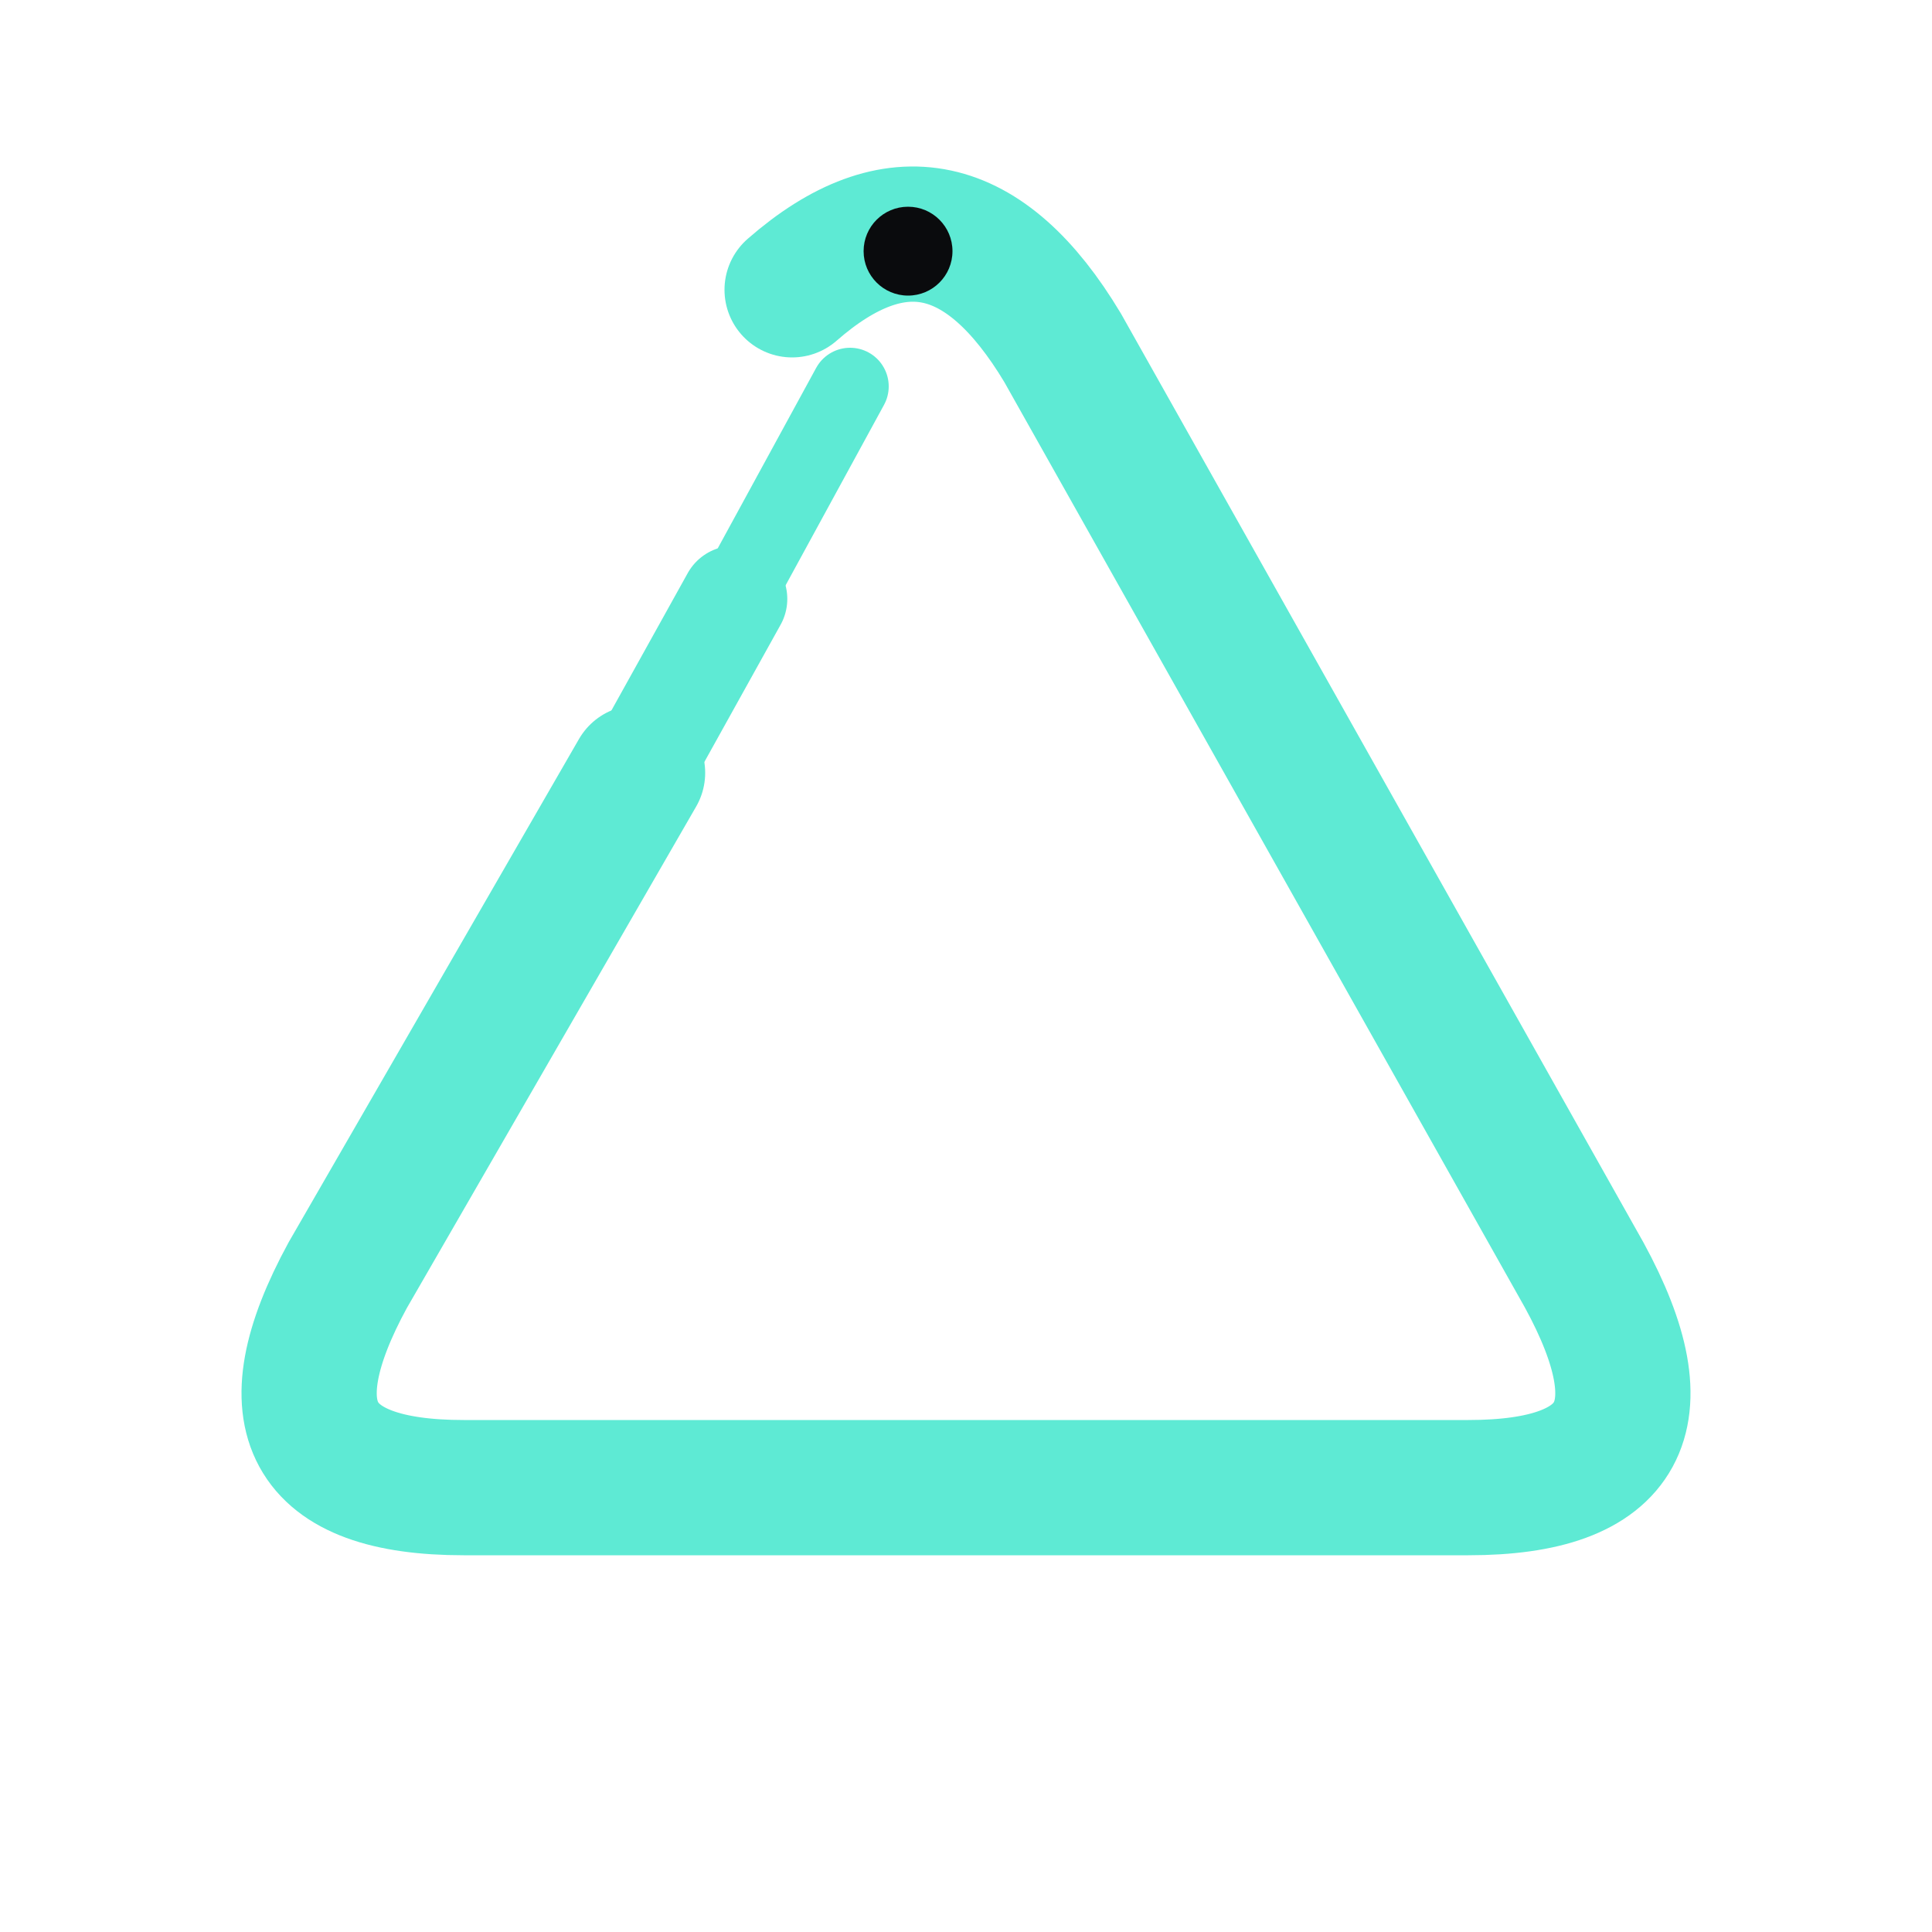
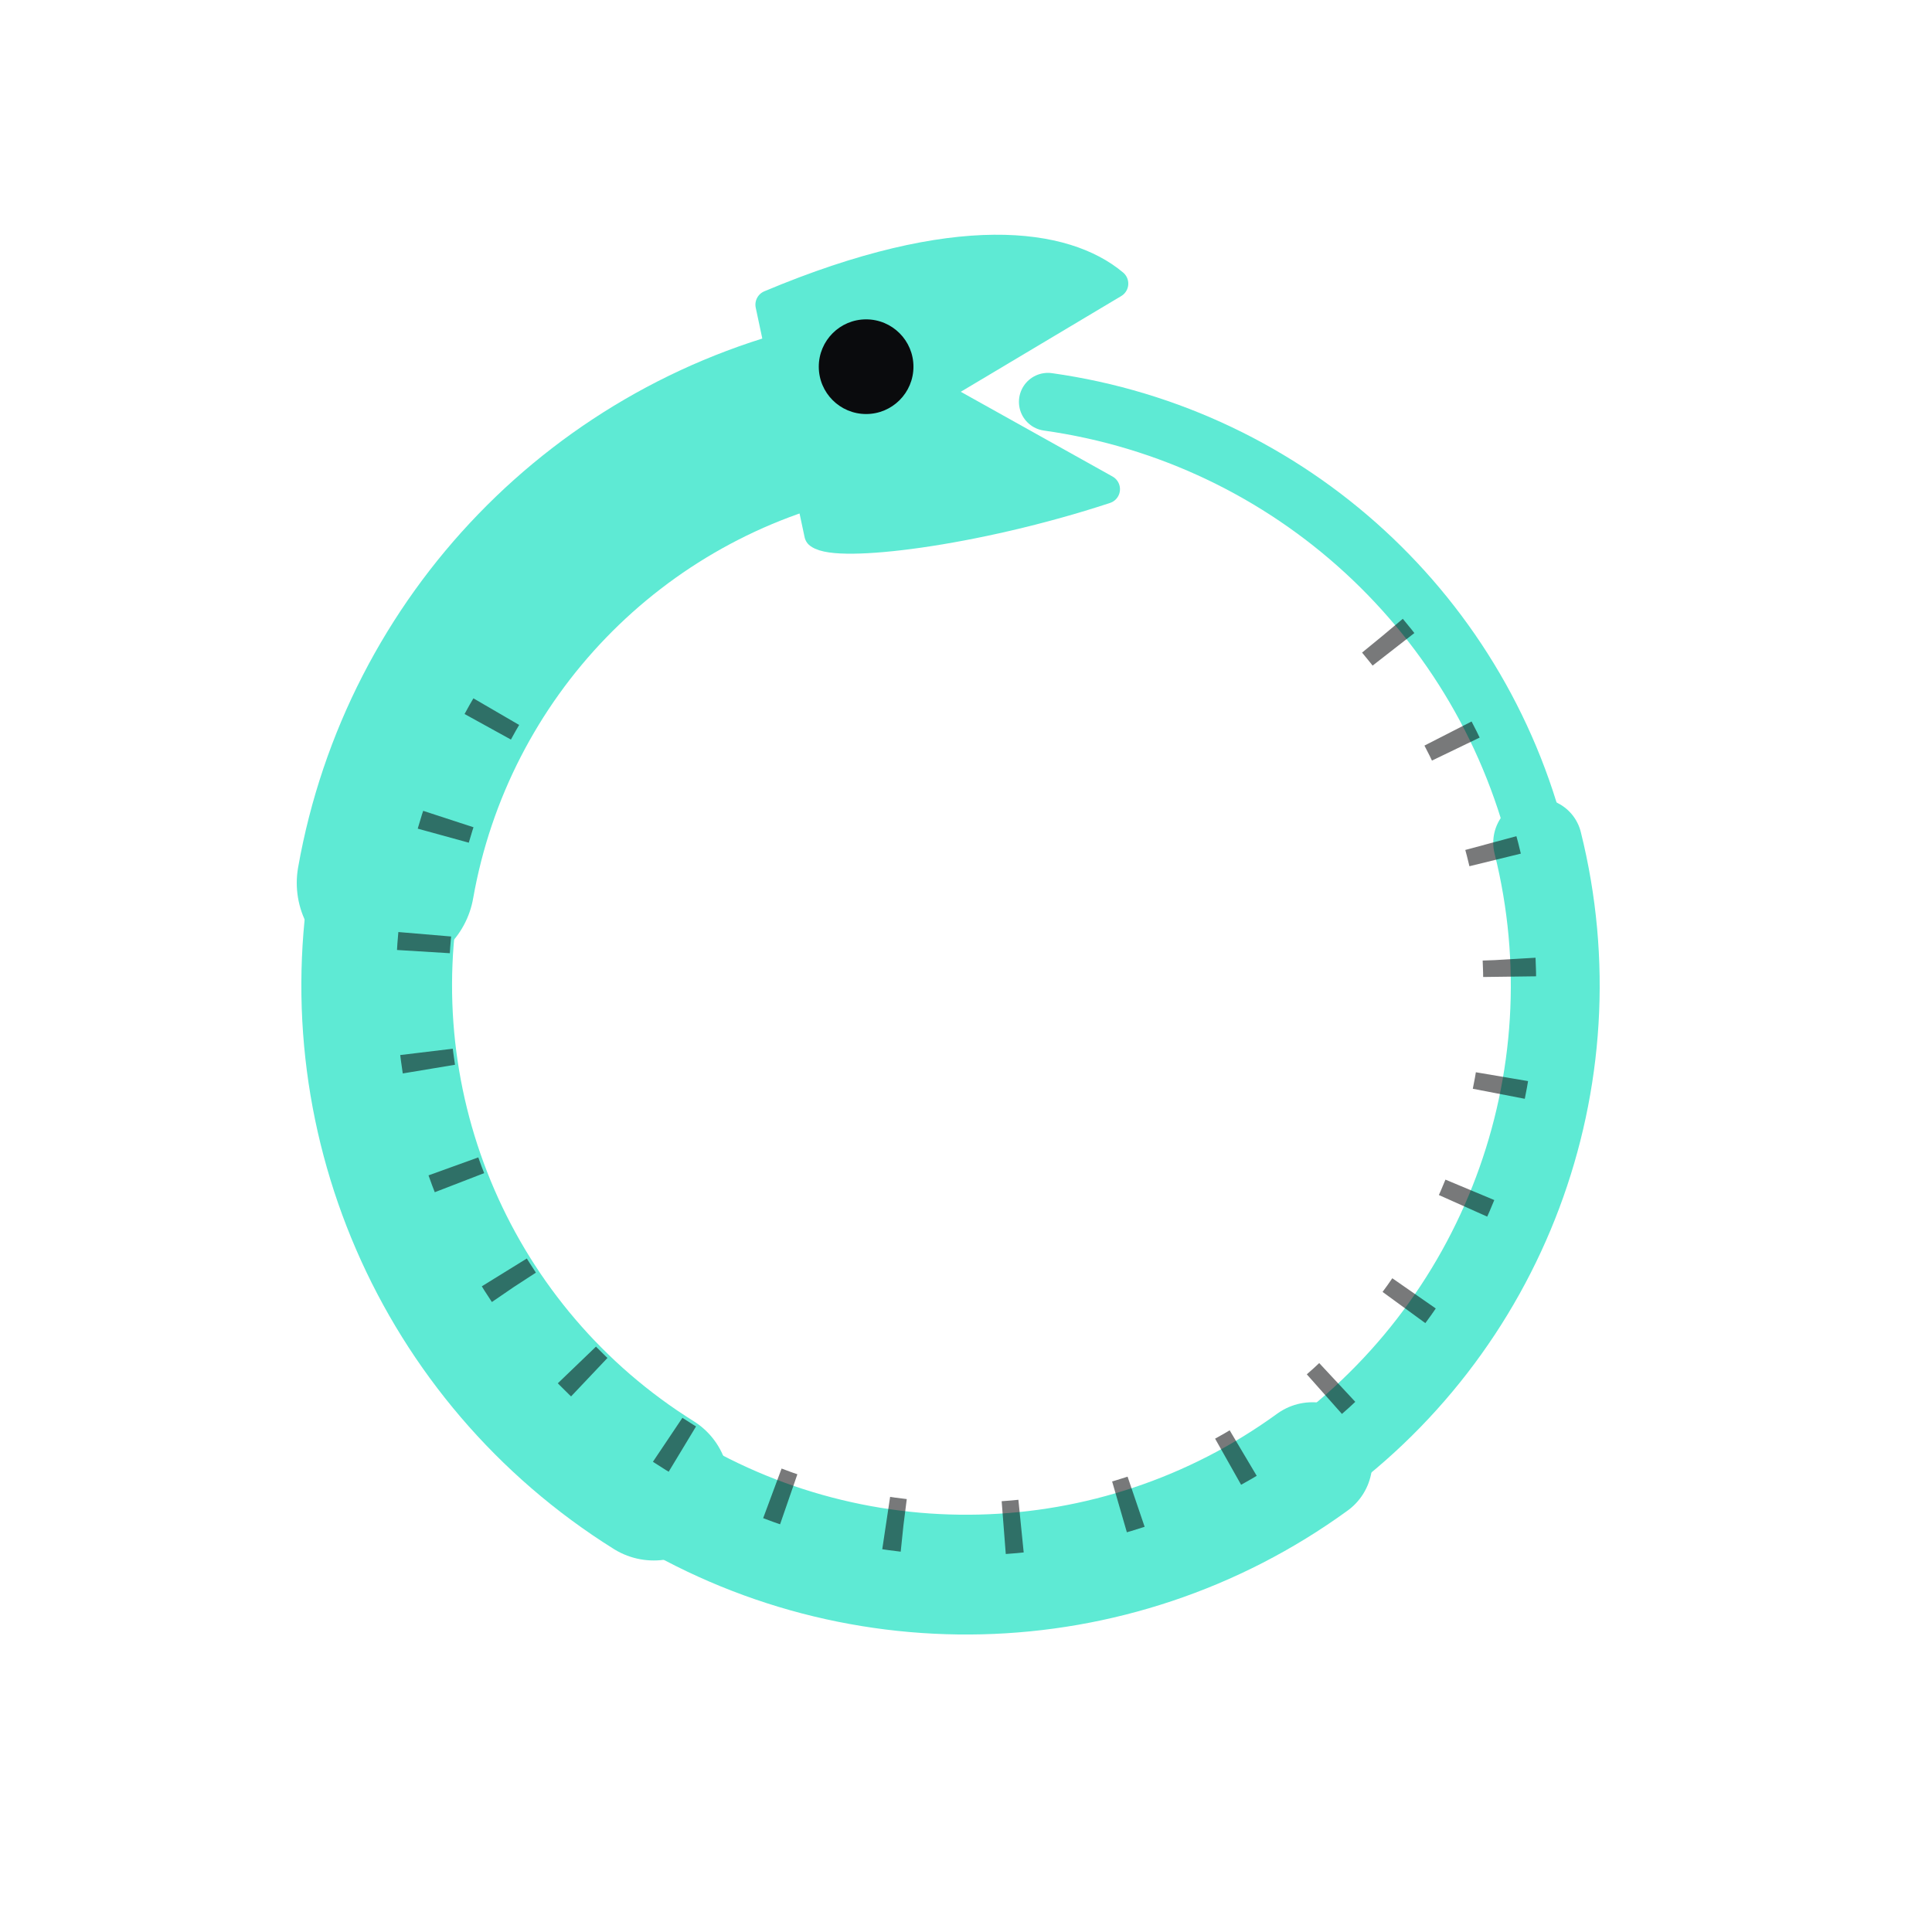
- <svg xmlns="http://www.w3.org/2000/svg" viewBox="0 0 100 100">
-   <g fill="none" stroke="#5eead4" stroke-linecap="round" stroke-linejoin="round">
-     <path stroke-width="7" d="M41,15 Q49,8 55,18 L82,66 Q88,77 76,77 L24,77 Q12,77 18,66 L33,40" />
-     <path stroke-width="5.5" d="M33,40 L38,31" />
-     <path stroke-width="4" d="M38,31 L44,20" />
-   </g>
-   <circle cx="47" cy="13" r="2.3" fill="#0a0b0d" />
+ <svg xmlns="http://www.w3.org/2000/svg" viewBox="0 0 100 100" width="100" height="100" role="img" aria-label="Recursis">
+   <path fill="none" stroke="#5eead4" stroke-linecap="round" stroke-linejoin="round" d="M54.24 20.80 A30.50 30.50 0 0 1 79.74 44.24" stroke-width="3.00" />
+   <path fill="none" stroke="#5eead4" stroke-linecap="round" stroke-linejoin="round" d="M79.59 43.62 A30.50 30.50 0 0 1 67.41 76.05" stroke-width="4.60" />
+   <path fill="none" stroke="#5eead4" stroke-linecap="round" stroke-linejoin="round" d="M67.93 75.68 A30.50 30.50 0 0 1 33.30 76.52" stroke-width="6.20" />
+   <path fill="none" stroke="#5eead4" stroke-linecap="round" stroke-linejoin="round" d="M33.84 76.87 A30.50 30.50 0 0 1 20.08 45.08" stroke-width="7.80" />
+   <path fill="none" stroke="#5eead4" stroke-linecap="round" stroke-linejoin="round" d="M19.96 45.70 A30.50 30.50 0 0 1 43.66 21.17" stroke-width="9.20" />
+   <path fill="#5eead4" stroke="#5eead4" stroke-width="1.5" stroke-linejoin="round" stroke-linecap="round" d="M39.85 15.77 C49.57 11.68 55.14 12.57 57.65 14.68 L48.23 20.30 L57.22 25.32 C50.41 27.56 43.35 28.38 42.38 27.65 Z" />
+   <circle fill="#0a0b0d" stroke="none" cx="44.83" cy="18.98" r="2.45" />
+   <path fill="none" stroke="#0a0b0d" stroke-linecap="butt" opacity=".55" d="M71.56 32.91 A28.14 28.14 0 1 1 26.95 34.86" stroke-width="2.74" stroke-dasharray="0.9 5.2" />
</svg>
